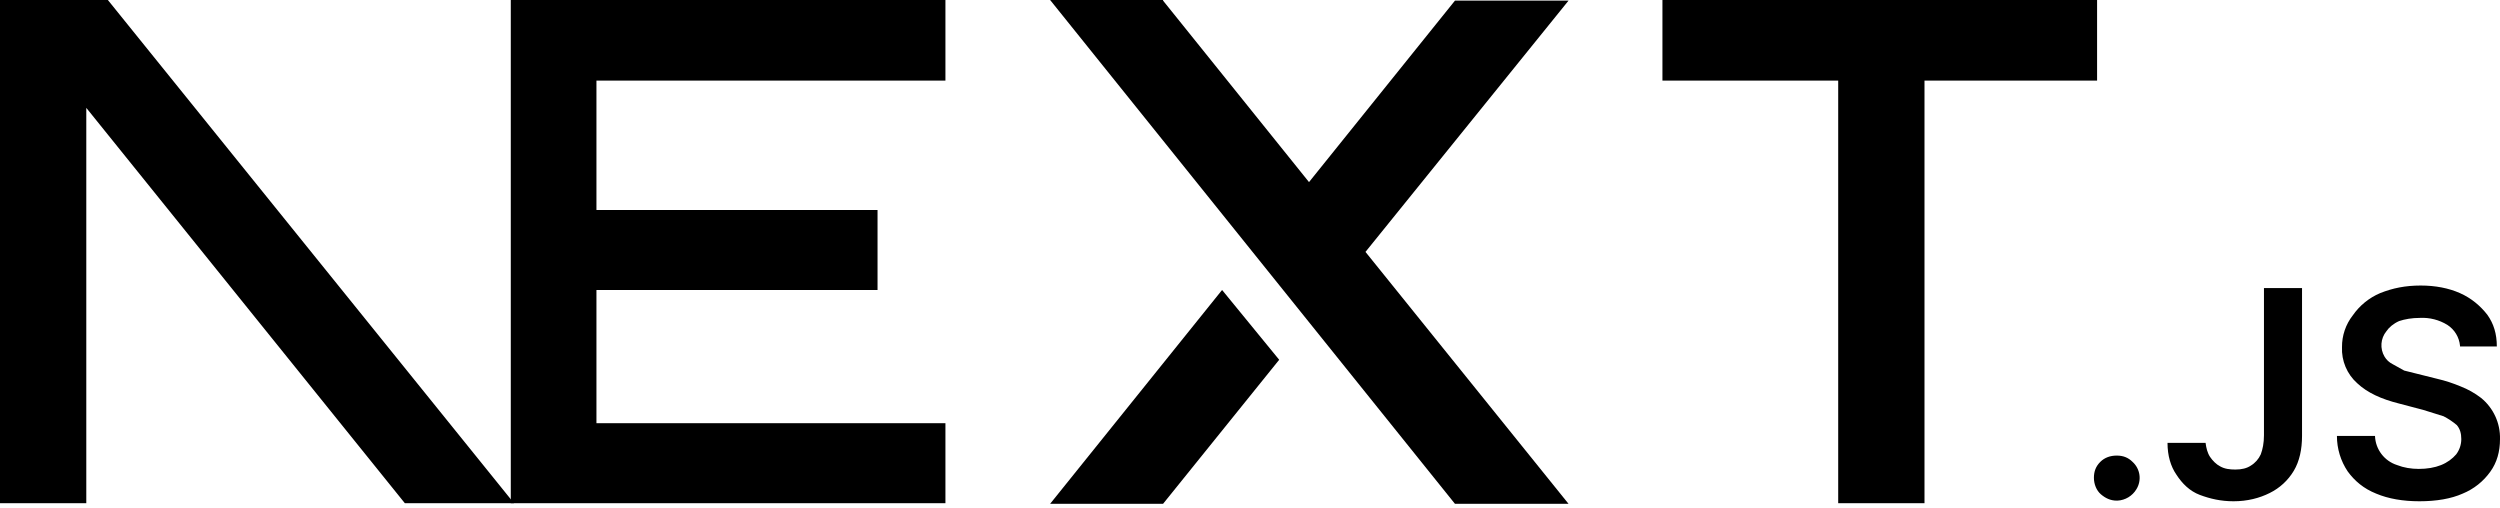
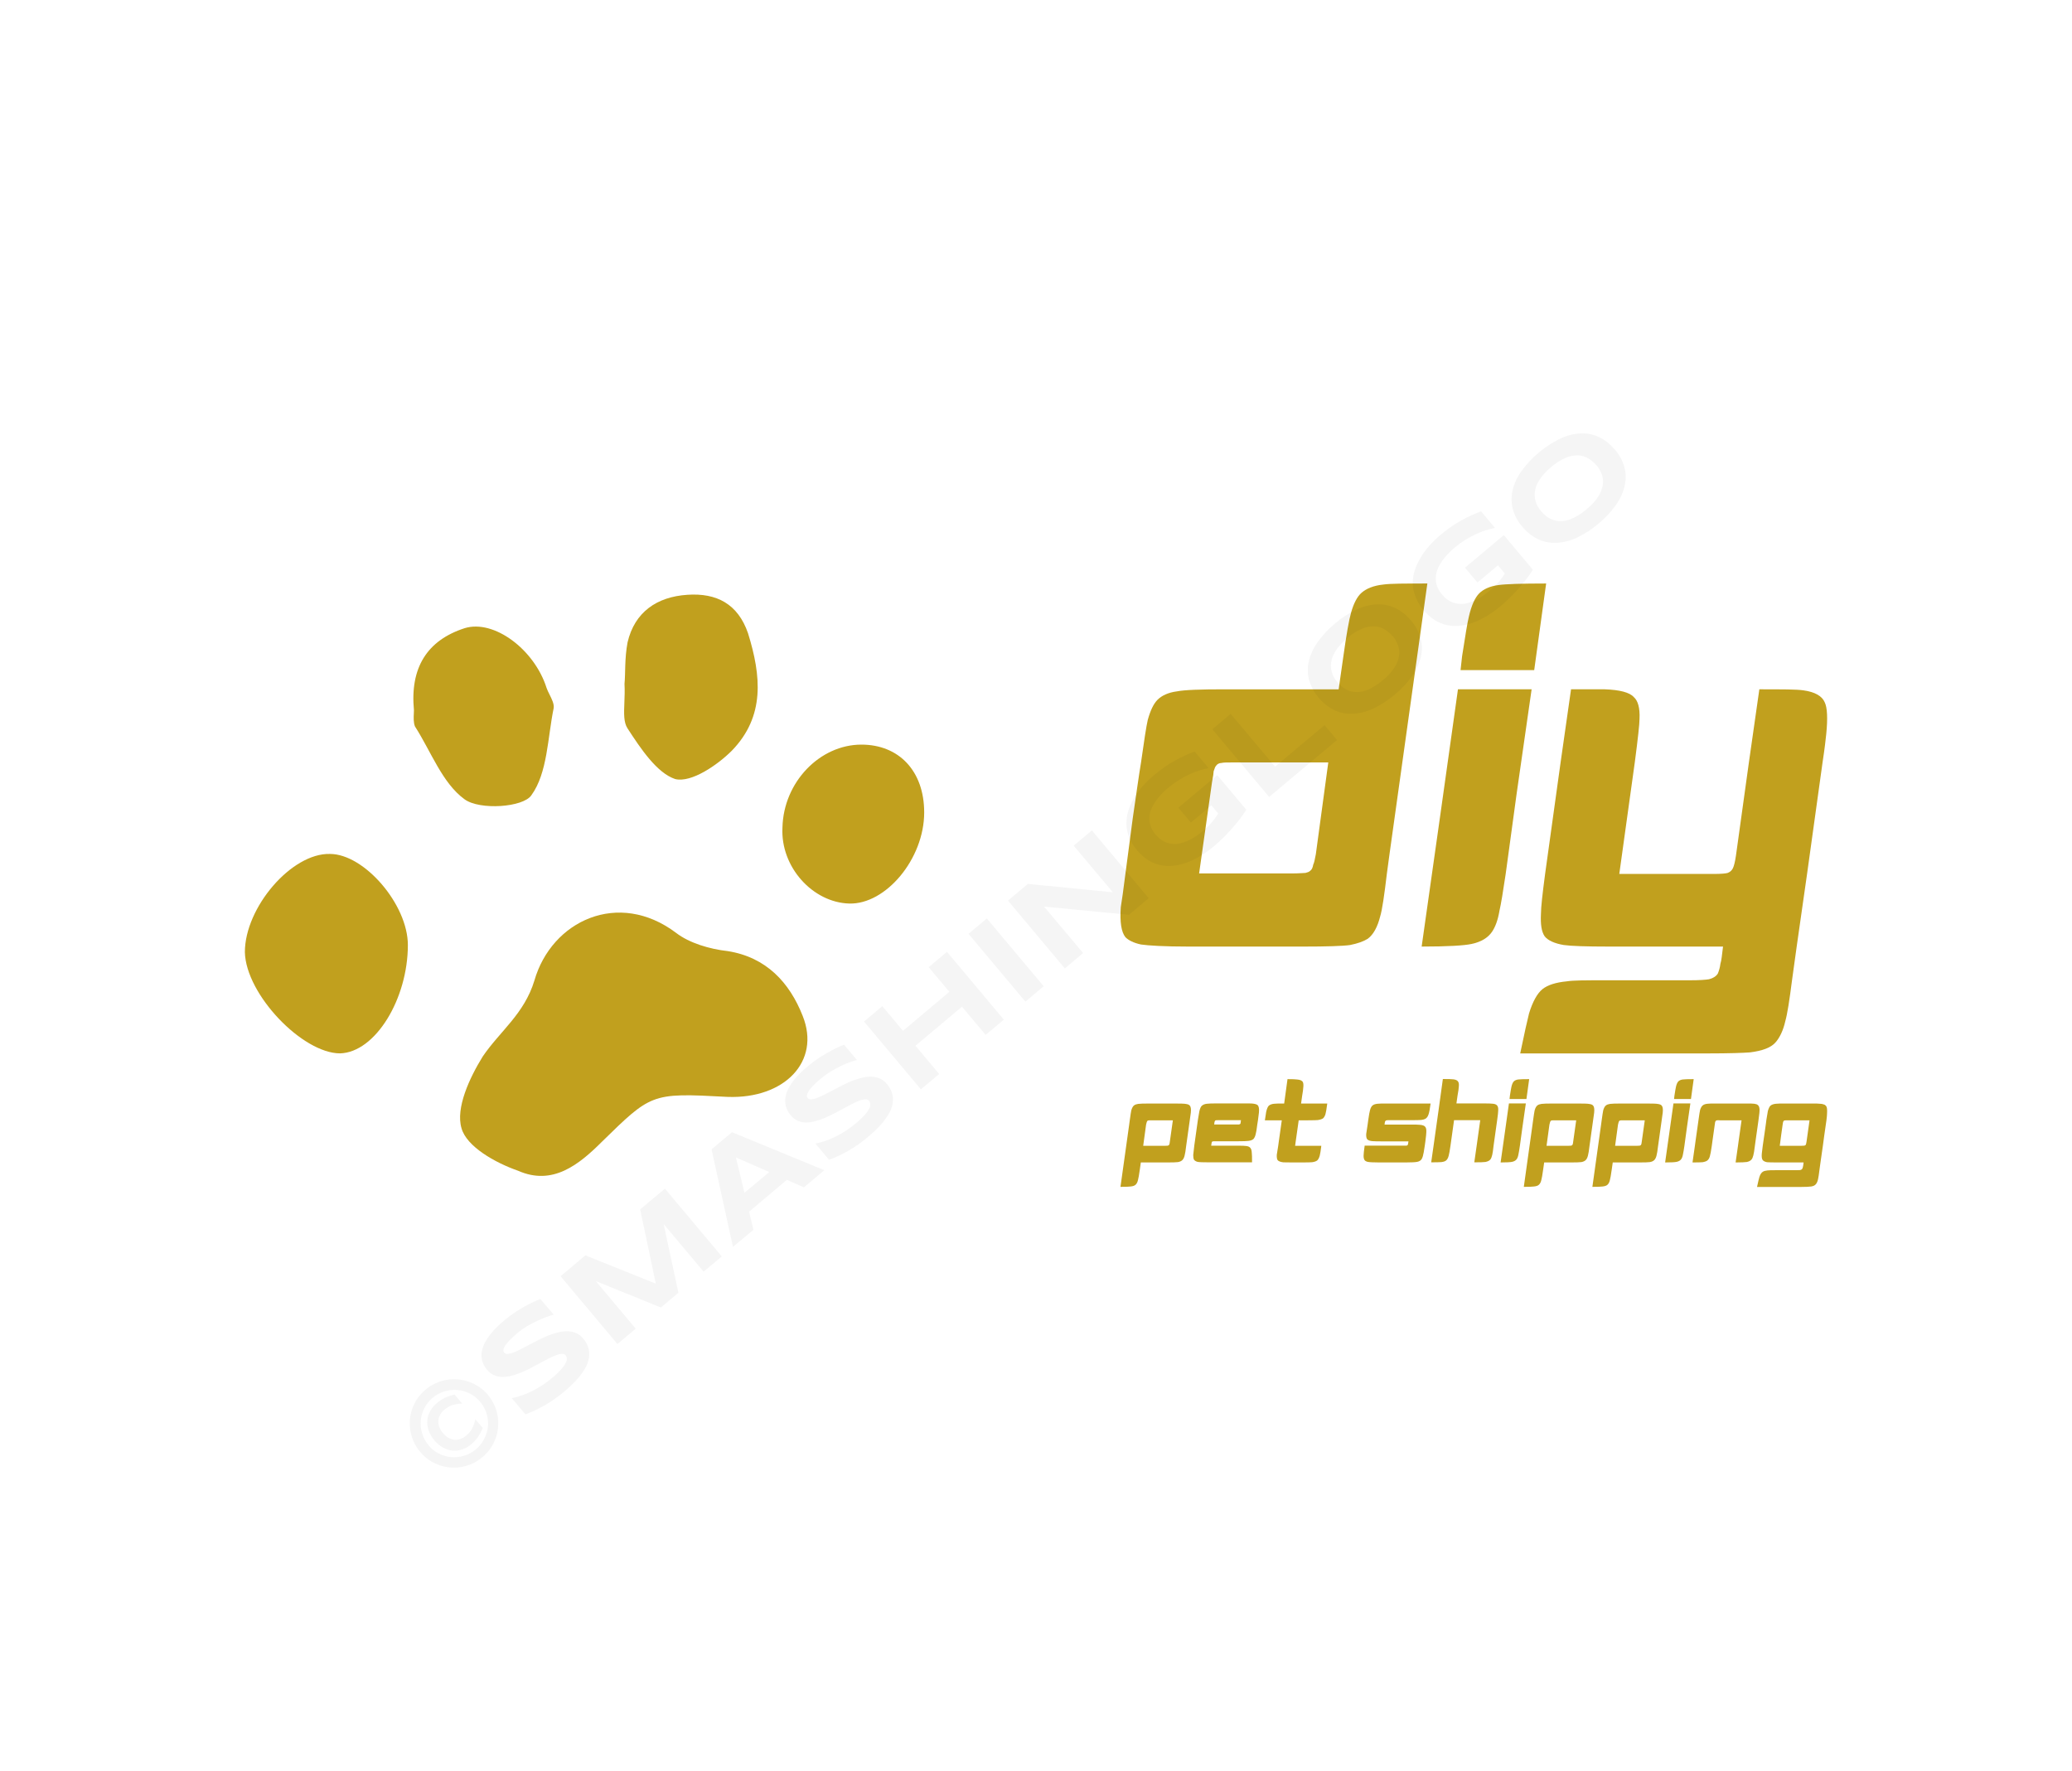
- <svg xmlns="http://www.w3.org/2000/svg" fill="none" viewBox="0 0 394 80">
-   <path fill="#000" d="M262 0h68.5v12.7h-27.2v66.6h-13.6V12.7H262V0ZM149 0v12.7H94v20.4h44.3v12.6H94v21h55v12.6H80.5V0h68.7zm34.3 0h-17.8l63.8 79.4h17.9l-32-39.7 32-39.6h-17.9l-23 28.6-23-28.6zm18.3 56.7-9-11-27.1 33.7h17.8l18.3-22.7z" />
-   <path fill="#000" d="M81 79.3 17 0H0v79.3h13.6V17l50.2 62.3H81Zm252.6-.4c-1 0-1.8-.4-2.5-1s-1.1-1.6-1.1-2.6.3-1.8 1-2.5 1.6-1 2.6-1 1.8.3 2.5 1a3.4 3.4 0 0 1 .6 4.3 3.7 3.7 0 0 1-3 1.8zm23.2-33.5h6v23.3c0 2.1-.4 4-1.3 5.5a9.1 9.1 0 0 1-3.8 3.5c-1.6.8-3.5 1.3-5.7 1.3-2 0-3.7-.4-5.3-1s-2.8-1.8-3.7-3.2c-.9-1.3-1.4-3-1.4-5h6c.1.8.3 1.6.7 2.2s1 1.2 1.6 1.5c.7.4 1.5.5 2.4.5 1 0 1.8-.2 2.4-.6a4 4 0 0 0 1.6-1.8c.3-.8.5-1.8.5-3V45.5zm30.9 9.1a4.4 4.4 0 0 0-2-3.3 7.5 7.5 0 0 0-4.3-1.1c-1.3 0-2.4.2-3.3.5-.9.4-1.6 1-2 1.6a3.5 3.5 0 0 0-.3 4c.3.5.7.9 1.3 1.2l1.8 1 2 .5 3.2.8c1.3.3 2.5.7 3.7 1.2a13 13 0 0 1 3.2 1.8 8.1 8.1 0 0 1 3 6.5c0 2-.5 3.7-1.5 5.1a10 10 0 0 1-4.4 3.5c-1.8.8-4.1 1.2-6.8 1.2-2.6 0-4.9-.4-6.8-1.2-2-.8-3.4-2-4.5-3.5a10 10 0 0 1-1.7-5.6h6a5 5 0 0 0 3.5 4.6c1 .4 2.2.6 3.4.6 1.3 0 2.5-.2 3.5-.6 1-.4 1.8-1 2.4-1.7a4 4 0 0 0 .8-2.4c0-.9-.2-1.6-.7-2.2a11 11 0 0 0-2.1-1.4l-3.2-1-3.8-1c-2.8-.7-5-1.7-6.6-3.2a7.2 7.2 0 0 1-2.4-5.7 8 8 0 0 1 1.7-5 10 10 0 0 1 4.3-3.5c2-.8 4-1.2 6.4-1.2 2.3 0 4.4.4 6.2 1.2 1.8.8 3.2 2 4.3 3.4 1 1.4 1.5 3 1.5 5h-5.8z" />
+ <svg xmlns="http://www.w3.org/2000/svg" contrastcolor="11111f" template="Contrast" presentation="2.5" layouttype="undefined" specialfontid="undefined" id1="799" id2="052" companyname="DIY Pet Shipping" companytagline="" version="1.1" style="height: 787px;" viewBox="0 0 550 470">
+   <g fill="#c1a01e" fill-rule="none" stroke="none" stroke-width="1" stroke-linecap="butt" stroke-linejoin="miter" stroke-miterlimit="10" stroke-dasharray="" stroke-dashoffset="0" font-family="none" font-weight="none" font-size="none" text-anchor="none" style="mix-blend-mode: normal">
+     <g data-paper-data="{&quot;isGlobalGroup&quot;:true,&quot;bounds&quot;:{&quot;x&quot;:65,&quot;y&quot;:154.89930009200503,&quot;width&quot;:420,&quot;height&quot;:160.20139981598993}}">
+       <g data-paper-data="{&quot;stacked&quot;:true,&quot;isPrimaryText&quot;:true}" fill-rule="nonzero" id="element-id-73108">
+         <path d="M356.577,174.314l-1.239,8.675h-30.292c-6.334,0 -10.602,0.138 -12.668,0.551c-2.203,0.275 -3.993,1.102 -5.095,2.203c-1.102,1.102 -1.928,2.892 -2.616,5.37c-0.413,1.79 -0.964,5.508 -1.79,11.291c-0.551,3.305 -1.239,8.261 -2.203,14.871c-0.826,6.471 -1.515,11.291 -1.928,14.595c-0.551,4.406 -0.964,7.298 -1.239,8.95c-0.275,3.993 0.138,6.609 1.239,7.986c0.826,0.826 2.203,1.515 4.131,1.928c1.928,0.275 6.058,0.551 12.668,0.551h30.292c6.334,0 10.602,-0.138 12.53,-0.413c2.065,-0.413 3.58,-0.964 4.681,-1.652c1.515,-1.102 2.616,-3.167 3.305,-5.921c0.551,-1.79 1.102,-5.645 1.79,-11.428l0.688,-5.095l10.051,-71.875c-5.921,0 -9.776,0 -11.704,0.275c-2.616,0.275 -4.544,1.102 -5.783,2.203c-1.102,0.964 -2.065,2.754 -2.754,5.232c-0.551,1.928 -1.239,5.783 -2.065,11.704zM327.111,202.403c0.275,0 0.551,0 0.964,0h24.509l-3.305,24.371c-0.275,1.377 -0.413,2.203 -0.688,2.754c-0.138,0.826 -0.413,1.377 -0.826,1.652c-0.275,0.275 -0.688,0.413 -1.239,0.551c-0.551,0 -1.652,0.138 -3.58,0.138h-24.647l3.442,-24.371c0.275,-1.377 0.413,-2.341 0.413,-2.754c0.275,-0.826 0.413,-1.239 0.688,-1.515c0.275,-0.413 0.826,-0.688 1.377,-0.688c0.551,-0.138 1.515,-0.138 2.892,-0.138z" data-paper-data="{&quot;glyphName&quot;:&quot;d&quot;,&quot;glyphIndex&quot;:0,&quot;firstGlyphOfWord&quot;:true,&quot;word&quot;:1,&quot;line&quot;:1,&quot;firstGlyphOfFirstLine&quot;:true}" id="element-id-37404" />
+         <path d="M410.414,154.899c-6.471,0 -10.74,0.138 -12.668,0.413c-2.203,0.275 -3.993,1.102 -5.095,2.203c-1.102,1.102 -2.065,3.167 -2.754,6.196c-0.413,1.652 -0.964,5.232 -1.79,10.465l-0.413,3.718h19.552zM387.007,182.988l-4.681,33.321l-4.957,34.974c6.885,0 11.291,-0.275 13.218,-0.688c2.616,-0.551 4.406,-1.652 5.508,-3.305c0.826,-1.239 1.515,-3.029 1.928,-5.508c0.413,-1.79 0.964,-5.095 1.652,-9.776l2.892,-21.204l3.993,-27.814z" data-paper-data="{&quot;glyphName&quot;:&quot;i&quot;,&quot;glyphIndex&quot;:1,&quot;word&quot;:1,&quot;line&quot;:1}" id="element-id-35810" />
+         <path d="M417.024,182.988l-2.754,19.277l-4.131,29.741c-0.688,5.232 -1.102,8.812 -1.102,10.602c-0.138,2.754 0.138,4.681 0.964,5.921c0.826,1.102 2.616,1.928 5.095,2.341c1.928,0.275 5.921,0.413 11.979,0.413h30.292c-0.275,2.203 -0.413,3.718 -0.688,4.544c-0.138,1.102 -0.413,1.928 -0.688,2.616c-0.413,0.688 -1.239,1.239 -2.341,1.515c-0.826,0.138 -2.478,0.275 -5.232,0.275h-22.581c-4.957,0 -8.261,0 -9.914,0.275c-2.892,0.275 -5.095,0.964 -6.471,2.065c-1.377,1.102 -2.616,3.305 -3.58,6.471c-0.413,1.652 -1.239,5.232 -2.341,10.602h19.552h30.292c5.645,0 9.363,-0.138 11.153,-0.275c3.305,-0.413 5.508,-1.239 6.747,-2.616c1.102,-1.239 2.065,-3.167 2.616,-5.645c0.551,-1.928 1.102,-5.508 1.79,-10.878l1.239,-8.95l2.754,-19.277l4.131,-29.741c0.551,-3.58 0.826,-6.058 0.964,-7.435c0.413,-4.131 0.275,-7.022 -0.413,-8.399c-0.688,-1.652 -2.616,-2.754 -5.645,-3.167c-1.79,-0.275 -5.645,-0.275 -11.704,-0.275l-2.754,19.277l-3.442,24.784c-0.138,0.964 -0.275,1.652 -0.413,2.203c-0.138,0.551 -0.275,0.964 -0.413,1.239c-0.275,0.551 -0.688,0.964 -1.377,1.239c-0.413,0.138 -1.652,0.275 -3.718,0.275h-25.06l4.131,-29.741c0.826,-6.334 1.239,-10.051 1.239,-11.428c0.138,-2.892 -0.413,-4.819 -1.515,-5.783c-1.102,-1.239 -3.718,-1.928 -7.711,-2.065c-1.515,0 -4.544,0 -8.95,0z" data-paper-data="{&quot;glyphName&quot;:&quot;y&quot;,&quot;glyphIndex&quot;:2,&quot;lastGlyphOfWord&quot;:true,&quot;word&quot;:1,&quot;line&quot;:1,&quot;lastGlyphOfFirstLine&quot;:true}" id="element-id-58676" />
+         <path d="M302.544,310.582l0.284,-1.991h6.952c1.485,0 2.465,-0.032 2.907,-0.095c0.537,-0.095 0.916,-0.284 1.169,-0.537c0.253,-0.253 0.474,-0.664 0.6,-1.232c0.126,-0.411 0.253,-1.264 0.411,-2.56c0,0 0.316,-2.275 0.948,-6.763c0.158,-1.011 0.253,-1.706 0.284,-2.054c0.095,-0.948 0,-1.548 -0.284,-1.864c-0.19,-0.221 -0.506,-0.348 -0.948,-0.411c-0.411,-0.095 -1.39,-0.126 -2.907,-0.126h-6.952c-1.454,0 -2.402,0.032 -2.876,0.095c-0.442,0.063 -0.822,0.19 -1.074,0.379c-0.316,0.221 -0.569,0.664 -0.758,1.327c-0.095,0.411 -0.221,1.296 -0.411,2.654l-0.158,1.169l-2.307,16.496c1.39,0 2.275,-0.032 2.686,-0.095c0.632,-0.063 1.074,-0.221 1.327,-0.474c0.284,-0.253 0.506,-0.664 0.632,-1.232c0.126,-0.442 0.284,-1.327 0.474,-2.686zM309.307,304.167c-0.063,0 -0.126,0 -0.221,0h-5.625v-0.032l0.758,-5.562c0.063,-0.316 0.126,-0.537 0.158,-0.632c0.063,-0.19 0.126,-0.316 0.19,-0.379c0.063,-0.063 0.158,-0.126 0.284,-0.126c0.126,-0.032 0.411,-0.032 0.822,-0.032h5.657l-0.79,5.593c-0.032,0.316 -0.063,0.506 -0.095,0.632c-0.032,0.126 -0.095,0.253 -0.158,0.348c-0.063,0.063 -0.158,0.095 -0.316,0.158c-0.126,0 -0.348,0.032 -0.664,0.032z" data-paper-data="{&quot;glyphName&quot;:&quot;p&quot;,&quot;glyphIndex&quot;:3,&quot;firstGlyphOfWord&quot;:true,&quot;word&quot;:2,&quot;line&quot;:2,&quot;firstGlyphOfSecondLine&quot;:true}" id="element-id-40465" />
+         <path d="M323.18,292.917c-1.454,0 -2.402,0.032 -2.844,0.095c-0.569,0.063 -1.011,0.253 -1.327,0.537c-0.284,0.253 -0.506,0.79 -0.664,1.548c-0.063,0.379 -0.19,1.106 -0.379,2.244l-0.948,6.763c-0.158,1.264 -0.253,2.086 -0.284,2.528c0,0.537 0.063,0.948 0.19,1.201c0.19,0.284 0.506,0.474 0.948,0.6c0.442,0.095 1.422,0.126 3.002,0.126h11.471c0,-1.264 0,-2.086 -0.063,-2.465c-0.032,-0.695 -0.158,-1.138 -0.411,-1.39c-0.19,-0.253 -0.537,-0.411 -1.043,-0.474c-0.348,-0.063 -1.138,-0.095 -2.37,-0.095h-6.162h-0.79c0.063,-0.348 0.095,-0.569 0.095,-0.664c0.032,-0.19 0.063,-0.316 0.126,-0.379c0.063,-0.063 0.158,-0.095 0.253,-0.095c0.095,-0.032 0.253,-0.032 0.474,-0.032h6.194c1.39,0 2.275,-0.032 2.718,-0.095c0.632,-0.063 1.074,-0.253 1.359,-0.506c0.253,-0.284 0.474,-0.727 0.6,-1.327c0.126,-0.411 0.253,-1.232 0.411,-2.496l0.19,-1.201c0.126,-1.011 0.221,-1.675 0.253,-2.022c0.095,-1.043 -0.032,-1.706 -0.411,-1.991c-0.253,-0.19 -0.727,-0.316 -1.422,-0.379c-0.379,-0.032 -1.138,-0.032 -2.275,-0.032zM323.243,297.373h5.435h0.727c-0.032,0.348 -0.063,0.6 -0.095,0.727c0,0.126 -0.032,0.19 -0.095,0.253c-0.063,0.063 -0.19,0.126 -0.379,0.158c-0.063,0 -0.158,0 -0.316,0h-5.435h-0.79c0.063,-0.379 0.095,-0.6 0.095,-0.695c0.063,-0.126 0.095,-0.221 0.126,-0.284c0.063,-0.063 0.126,-0.126 0.19,-0.126c0.063,-0.032 0.253,-0.032 0.537,-0.032z" data-paper-data="{&quot;glyphName&quot;:&quot;e&quot;,&quot;glyphIndex&quot;:4,&quot;word&quot;:2,&quot;line&quot;:2}" id="element-id-22502" />
+         <path d="M341.761,286.47l-0.885,6.478c-1.359,0 -2.244,0 -2.686,0.063c-0.632,0.063 -1.074,0.253 -1.39,0.506c-0.284,0.284 -0.506,0.822 -0.695,1.612c-0.063,0.379 -0.19,1.138 -0.348,2.275h4.487l-0.158,1.138l-0.632,4.456l-0.158,1.169c-0.19,1.169 -0.316,1.959 -0.379,2.37c-0.032,0.632 0.032,1.106 0.19,1.39c0.221,0.316 0.727,0.537 1.548,0.632c0.442,0 1.264,0.032 2.496,0.032h2.496c1.359,0 2.244,-0.032 2.654,-0.063c0.632,-0.095 1.106,-0.253 1.39,-0.506c0.253,-0.253 0.474,-0.695 0.632,-1.264c0.126,-0.442 0.253,-1.296 0.411,-2.591h-4.487h-2.465l0.158,-1.169l0.632,-4.456l0.158,-1.138h2.465c1.327,0 2.18,-0.032 2.591,-0.063c0.632,-0.095 1.106,-0.253 1.39,-0.442c0.284,-0.253 0.506,-0.632 0.664,-1.138c0.126,-0.442 0.284,-1.359 0.474,-2.812h-4.487h-2.465l0.284,-2.022c0.19,-1.106 0.284,-1.801 0.284,-2.086c0.095,-0.695 0.063,-1.201 -0.063,-1.517c-0.19,-0.442 -0.695,-0.695 -1.58,-0.758c-0.474,-0.063 -1.327,-0.095 -2.528,-0.095z" data-paper-data="{&quot;glyphName&quot;:&quot;t&quot;,&quot;glyphIndex&quot;:5,&quot;lastGlyphOfWord&quot;:true,&quot;word&quot;:2,&quot;line&quot;:2}" id="element-id-88053" />
+         <path d="M363.187,297.373l-0.158,1.169c-0.19,1.232 -0.316,2.054 -0.379,2.496c-0.032,0.695 0.063,1.201 0.316,1.454c0.253,0.221 0.664,0.379 1.296,0.442c0.442,0.032 1.327,0.063 2.654,0.063h6.952c-0.032,0.284 -0.063,0.474 -0.095,0.6c0,0.158 -0.063,0.284 -0.126,0.379c-0.063,0.063 -0.158,0.095 -0.284,0.158c-0.095,0 -0.348,0 -0.727,0h-5.909h-4.487c-0.19,1.359 -0.284,2.244 -0.284,2.686c0,0.506 0.095,0.885 0.253,1.138c0.158,0.221 0.442,0.379 0.822,0.474c0.442,0.095 1.454,0.158 3.097,0.158h6.952c1.612,0 2.654,-0.063 3.097,-0.158c0.474,-0.095 0.822,-0.284 1.074,-0.569c0.19,-0.221 0.316,-0.506 0.442,-0.948c0.126,-0.442 0.316,-1.39 0.506,-2.781l0.158,-1.138c0.158,-1.264 0.253,-2.086 0.253,-2.465c0.032,-0.695 -0.063,-1.169 -0.316,-1.422c-0.221,-0.284 -0.664,-0.442 -1.359,-0.506c-0.379,-0.063 -1.201,-0.063 -2.465,-0.063h-6.952c0.063,-0.348 0.095,-0.569 0.095,-0.664c0.032,-0.126 0.063,-0.221 0.126,-0.284c0.063,-0.095 0.19,-0.158 0.316,-0.19c0.126,-0.032 0.442,-0.032 0.885,-0.032h5.72c1.327,0 2.18,-0.032 2.591,-0.063c0.442,-0.063 0.758,-0.126 1.011,-0.253c0.442,-0.221 0.758,-0.632 0.948,-1.264c0.158,-0.442 0.348,-1.39 0.537,-2.844h-4.487h-6.952c-1.327,0 -2.212,0 -2.654,0.063c-0.569,0.063 -0.98,0.19 -1.264,0.411c-0.316,0.221 -0.569,0.664 -0.727,1.296c-0.126,0.411 -0.284,1.296 -0.474,2.654z" data-paper-data="{&quot;glyphName&quot;:&quot;s&quot;,&quot;glyphIndex&quot;:6,&quot;firstGlyphOfWord&quot;:true,&quot;word&quot;:2,&quot;line&quot;:2}" id="element-id-14089" />
+         <path d="M383,286.439l-1.106,8.027l-1.359,9.67l-0.632,4.424c1.39,0 2.275,-0.032 2.686,-0.063c0.537,-0.063 0.948,-0.19 1.201,-0.379c0.348,-0.253 0.6,-0.695 0.758,-1.327c0.126,-0.442 0.284,-1.327 0.474,-2.654l0.948,-6.763h6.952l-0.948,6.763l-0.632,4.424c1.517,0 2.496,-0.032 2.939,-0.095c0.632,-0.126 1.074,-0.348 1.327,-0.664c0.221,-0.284 0.379,-0.695 0.506,-1.264c0.095,-0.411 0.221,-1.201 0.348,-2.402l0.948,-6.763c0.19,-1.327 0.284,-2.212 0.284,-2.623c0.032,-0.6 -0.063,-1.011 -0.284,-1.264c-0.19,-0.253 -0.537,-0.411 -1.043,-0.474c-0.442,-0.063 -1.359,-0.095 -2.812,-0.095h-6.952l0.284,-2.022c0.221,-1.232 0.348,-2.054 0.348,-2.465c0.063,-0.6 0,-1.043 -0.19,-1.296c-0.19,-0.316 -0.569,-0.506 -1.169,-0.6c-0.442,-0.063 -1.39,-0.095 -2.876,-0.095z" data-paper-data="{&quot;glyphName&quot;:&quot;h&quot;,&quot;glyphIndex&quot;:7,&quot;word&quot;:2,&quot;line&quot;:2}" id="element-id-76373" />
+         <path d="M405.911,286.47c-1.485,0 -2.465,0.032 -2.907,0.095c-0.506,0.063 -0.916,0.253 -1.169,0.506c-0.253,0.253 -0.474,0.727 -0.632,1.422c-0.095,0.379 -0.221,1.201 -0.411,2.402l-0.095,0.853h4.487zM400.539,292.917l-1.074,7.647l-1.138,8.027c1.58,0 2.591,-0.063 3.034,-0.158c0.6,-0.126 1.011,-0.379 1.264,-0.758c0.19,-0.284 0.348,-0.695 0.442,-1.264c0.095,-0.411 0.221,-1.169 0.379,-2.244l0.664,-4.867l0.916,-6.383z" data-paper-data="{&quot;glyphName&quot;:&quot;i&quot;,&quot;glyphIndex&quot;:8,&quot;word&quot;:2,&quot;line&quot;:2}" id="element-id-65496" />
+         <path d="M409.608,310.582l0.284,-1.991h6.952c1.485,0 2.465,-0.032 2.907,-0.095c0.537,-0.095 0.916,-0.284 1.169,-0.537c0.253,-0.253 0.474,-0.664 0.6,-1.232c0.126,-0.411 0.253,-1.264 0.411,-2.56c0,0 0.316,-2.275 0.948,-6.763c0.158,-1.011 0.253,-1.706 0.284,-2.054c0.095,-0.948 0,-1.548 -0.284,-1.864c-0.19,-0.221 -0.506,-0.348 -0.948,-0.411c-0.411,-0.095 -1.39,-0.126 -2.907,-0.126h-6.952c-1.454,0 -2.402,0.032 -2.876,0.095c-0.442,0.063 -0.822,0.19 -1.074,0.379c-0.316,0.221 -0.569,0.664 -0.758,1.327c-0.095,0.411 -0.221,1.296 -0.411,2.654l-0.158,1.169l-2.307,16.496c1.39,0 2.275,-0.032 2.686,-0.095c0.632,-0.063 1.074,-0.221 1.327,-0.474c0.284,-0.253 0.506,-0.664 0.632,-1.232c0.126,-0.442 0.284,-1.327 0.474,-2.686zM416.371,304.167c-0.063,0 -0.126,0 -0.221,0h-5.625v-0.032l0.758,-5.562c0.063,-0.316 0.126,-0.537 0.158,-0.632c0.063,-0.19 0.126,-0.316 0.19,-0.379c0.063,-0.063 0.158,-0.126 0.284,-0.126c0.126,-0.032 0.411,-0.032 0.822,-0.032h5.657l-0.79,5.593c-0.032,0.316 -0.063,0.506 -0.095,0.632c-0.032,0.126 -0.095,0.253 -0.158,0.348c-0.063,0.063 -0.158,0.095 -0.316,0.158c-0.126,0 -0.348,0.032 -0.664,0.032z" data-paper-data="{&quot;glyphName&quot;:&quot;p&quot;,&quot;glyphIndex&quot;:9,&quot;word&quot;:2,&quot;line&quot;:2}" id="element-id-80534" />
+         <path d="M427.81,310.582l0.284,-1.991h6.952c1.485,0 2.465,-0.032 2.907,-0.095c0.537,-0.095 0.916,-0.284 1.169,-0.537c0.253,-0.253 0.474,-0.664 0.6,-1.232c0.126,-0.411 0.253,-1.264 0.411,-2.56c0,0 0.316,-2.275 0.948,-6.763c0.158,-1.011 0.253,-1.706 0.284,-2.054c0.095,-0.948 0,-1.548 -0.284,-1.864c-0.19,-0.221 -0.506,-0.348 -0.948,-0.411c-0.411,-0.095 -1.39,-0.126 -2.907,-0.126h-6.952c-1.454,0 -2.402,0.032 -2.876,0.095c-0.442,0.063 -0.822,0.19 -1.074,0.379c-0.316,0.221 -0.569,0.664 -0.758,1.327c-0.095,0.411 -0.221,1.296 -0.411,2.654l-0.158,1.169l-2.307,16.496c1.39,0 2.275,-0.032 2.686,-0.095c0.632,-0.063 1.074,-0.221 1.327,-0.474c0.284,-0.253 0.506,-0.664 0.632,-1.232c0.126,-0.442 0.284,-1.327 0.474,-2.686zM434.573,304.167c-0.063,0 -0.126,0 -0.221,0h-5.625v-0.032l0.758,-5.562c0.063,-0.316 0.126,-0.537 0.158,-0.632c0.063,-0.19 0.126,-0.316 0.19,-0.379c0.063,-0.063 0.158,-0.126 0.284,-0.126c0.126,-0.032 0.411,-0.032 0.822,-0.032h5.657l-0.79,5.593c-0.032,0.316 -0.063,0.506 -0.095,0.632c-0.032,0.126 -0.095,0.253 -0.158,0.348c-0.063,0.063 -0.158,0.095 -0.316,0.158c-0.126,0 -0.348,0.032 -0.664,0.032z" data-paper-data="{&quot;glyphName&quot;:&quot;p&quot;,&quot;glyphIndex&quot;:10,&quot;word&quot;:2,&quot;line&quot;:2}" id="element-id-48903" />
+         <path d="M449.583,286.47c-1.485,0 -2.465,0.032 -2.907,0.095c-0.506,0.063 -0.916,0.253 -1.169,0.506c-0.253,0.253 -0.474,0.727 -0.632,1.422c-0.095,0.379 -0.221,1.201 -0.411,2.402l-0.095,0.853h4.487zM444.211,292.917l-1.074,7.647l-1.138,8.027c1.58,0 2.591,-0.063 3.034,-0.158c0.6,-0.126 1.011,-0.379 1.264,-0.758c0.19,-0.284 0.348,-0.695 0.442,-1.264c0.095,-0.411 0.221,-1.169 0.379,-2.244l0.664,-4.867l0.916,-6.383z" data-paper-data="{&quot;glyphName&quot;:&quot;i&quot;,&quot;glyphIndex&quot;:11,&quot;word&quot;:2,&quot;line&quot;:2}" id="element-id-20066" />
+         <path d="M450.847,297.404l-0.158,1.138l-0.632,4.456l-0.158,1.169l-0.632,4.424c1.359,0 2.244,-0.032 2.654,-0.063c0.569,-0.095 1.011,-0.253 1.264,-0.442c0.316,-0.253 0.569,-0.632 0.695,-1.169c0.126,-0.442 0.316,-1.359 0.506,-2.749l0.158,-1.169l0.632,-4.456c0.063,-0.348 0.095,-0.569 0.095,-0.664c0.063,-0.19 0.158,-0.316 0.221,-0.379c0.095,-0.063 0.19,-0.095 0.316,-0.095c0.126,-0.032 0.348,-0.032 0.695,0h5.783l-0.158,1.138l-0.632,4.456l-0.158,1.169l-0.632,4.424c1.548,0 2.56,-0.063 3.002,-0.126c0.537,-0.126 0.916,-0.316 1.169,-0.6c0.253,-0.253 0.411,-0.664 0.537,-1.169c0.126,-0.411 0.253,-1.264 0.411,-2.528l0.158,-1.169l0.632,-4.456l0.158,-1.138c0.221,-1.517 0.316,-2.496 0.284,-2.939c-0.032,-0.537 -0.19,-0.916 -0.442,-1.106c-0.19,-0.19 -0.506,-0.284 -0.916,-0.348c-0.411,-0.063 -1.327,-0.095 -2.781,-0.063h-1.296h-4.487h-1.169c-1.39,-0.032 -2.338,0 -2.781,0.063c-0.506,0.063 -0.885,0.19 -1.138,0.379c-0.316,0.221 -0.569,0.632 -0.758,1.232c-0.095,0.411 -0.253,1.327 -0.442,2.781z" data-paper-data="{&quot;glyphName&quot;:&quot;n&quot;,&quot;glyphIndex&quot;:12,&quot;word&quot;:2,&quot;line&quot;:2}" id="element-id-16548" />
+         <path d="M468.86,297.404c0,0.032 -0.126,1.106 -0.442,3.255c-0.063,0.379 -0.126,0.948 -0.253,1.738c-0.095,0.758 -0.19,1.359 -0.253,1.77c-0.126,1.011 -0.19,1.706 -0.253,2.086c-0.063,0.758 0,1.264 0.158,1.58c0.19,0.348 0.6,0.569 1.232,0.695c0.442,0.032 1.359,0.063 2.749,0.063h6.952c-0.063,0.632 -0.126,1.043 -0.19,1.232c-0.063,0.253 -0.126,0.442 -0.253,0.569c-0.095,0.095 -0.253,0.158 -0.474,0.221c-0.19,0 -0.569,0.032 -1.138,0.032h-5.183c-1.138,0 -1.928,0 -2.338,0.063c-0.537,0.063 -0.948,0.158 -1.232,0.348c-0.379,0.221 -0.695,0.695 -0.916,1.39c-0.126,0.411 -0.348,1.296 -0.632,2.654h4.487h6.952c1.517,0 2.496,-0.063 2.939,-0.126c0.569,-0.095 0.948,-0.284 1.201,-0.569c0.284,-0.316 0.506,-0.79 0.632,-1.454c0.095,-0.442 0.221,-1.201 0.348,-2.307l0.284,-2.054l0.632,-4.424l0.379,-2.812l0.569,-3.95c0.095,-0.822 0.158,-1.39 0.158,-1.706c0.032,-0.569 0.032,-0.98 0,-1.264c-0.032,-0.474 -0.158,-0.79 -0.411,-0.98c-0.126,-0.158 -0.348,-0.253 -0.632,-0.316c-0.19,-0.063 -0.474,-0.126 -0.822,-0.126c-0.348,-0.063 -1.074,-0.063 -2.18,-0.063h-6.952c-1.264,0 -2.117,0 -2.56,0.063c-0.695,0.063 -1.169,0.253 -1.485,0.537c-0.253,0.253 -0.474,0.727 -0.664,1.39c-0.063,0.379 -0.221,1.201 -0.411,2.465zM474.485,297.404h5.846l-0.79,5.625c-0.063,0.348 -0.095,0.6 -0.158,0.727c-0.032,0.126 -0.063,0.19 -0.158,0.253c-0.063,0.063 -0.19,0.095 -0.348,0.126c-0.126,0 -0.348,0.032 -0.695,0.032h-5.751l0.379,-2.907l0.379,-2.686c0.063,-0.316 0.095,-0.506 0.095,-0.6c0.063,-0.19 0.095,-0.316 0.158,-0.379c0.063,-0.095 0.19,-0.158 0.316,-0.158c0.126,-0.032 0.348,-0.032 0.727,-0.032z" data-paper-data="{&quot;glyphName&quot;:&quot;g&quot;,&quot;glyphIndex&quot;:13,&quot;lastGlyphOfWord&quot;:true,&quot;word&quot;:2,&quot;line&quot;:2,&quot;lastGlyphOfSecondLine&quot;:true}" id="element-id-92024" />
+       </g>
+       <g data-paper-data="{&quot;fillRule&quot;:&quot;evenodd&quot;,&quot;fillRuleOriginal&quot;:&quot;evenodd&quot;,&quot;isIcon&quot;:true,&quot;iconStyle&quot;:&quot;standalone&quot;,&quot;selectedEffects&quot;:{&quot;container&quot;:&quot;&quot;,&quot;transformation&quot;:&quot;&quot;,&quot;pattern&quot;:&quot;&quot;},&quot;bounds&quot;:{&quot;x&quot;:65,&quot;y&quot;:157.8363257552982,&quot;width&quot;:180.32102641086902,&quot;height&quot;:154.32734848940365},&quot;iconType&quot;:&quot;icon&quot;,&quot;rawIconId&quot;:&quot;13236&quot;,&quot;isDetailed&quot;:false,&quot;suitableAsStandaloneIcon&quot;:true}" fill-rule="evenodd" id="element-id-3973">
+         <path d="M182.435,157.898c-8.062,0.539 -13.972,4.569 -15.854,12.631c-0.808,4.3 -0.539,8.331 -0.81,11.017c0.094,1.763 0.027,3.431 -0.034,4.957c-0.116,2.895 -0.212,5.284 0.844,6.868c3.494,5.376 7.792,11.825 12.629,13.437c4.304,1.074 11.29,-3.763 15.05,-7.527c8.868,-9.133 7.796,-19.885 4.3,-31.171c-2.688,-7.792 -8.333,-10.749 -16.125,-10.213zM145.083,182.621c-3.223,-10.211 -13.972,-18.272 -21.768,-15.854c-9.943,3.225 -14.509,10.48 -13.437,21.768c0,0.245 -0.014,0.532 -0.029,0.845c-0.052,1.06 -0.118,2.418 0.297,3.454c4.3,6.719 7.257,15.05 13.168,19.35c4.033,2.953 15.588,2.149 17.739,-1.075c4.3,-5.912 4.3,-15.319 5.912,-23.111c0.181,-1.074 -0.476,-2.386 -1.093,-3.62c-0.309,-0.618 -0.609,-1.217 -0.788,-1.756zM245.321,215.675c0,-11.017 -6.72,-18.005 -16.664,-18.005c-11.017,0 -20.691,9.943 -20.96,22.036c-0.541,10.48 8.062,19.886 17.734,20.154c9.678,0.271 19.89,-11.821 19.89,-24.185zM65,252.758c0.269,11.286 15.319,26.876 25.262,26.876c9.406,-0.267 18.005,-14.513 18.003,-28.758c0,-10.748 -11.554,-24.185 -20.691,-24.185c-10.211,-0.267 -22.574,14.243 -22.574,26.066zM137.558,310.807c9.137,4.029 16.123,-1.616 22.305,-7.798c6.325,-6.193 9.611,-9.411 13.554,-10.964c4.264,-1.68 9.295,-1.413 19.768,-0.857c15.05,0.539 24.723,-9.403 19.886,-21.495c-3.492,-8.873 -9.674,-15.588 -19.886,-17.204c-4.837,-0.537 -10.213,-2.147 -13.705,-4.833c-15.319,-11.556 -33.054,-3.228 -37.622,12.629c-2.686,8.868 -9.139,13.439 -13.705,20.156c-3.496,5.645 -7.257,13.705 -5.645,19.078c1.347,4.839 8.868,9.135 15.05,11.288z" data-paper-data="{&quot;isPathIcon&quot;:true}" id="element-id-46103" />
+       </g>
+     </g>
+   </g>
+   <g class="watermark-group" style="opacity:0.04">
+     <path class="watermark-path" d="M129.52,370.3a11.88,11.88,0,0,1,2.58,5.58,12,12,0,0,1,.11,3,11.81,11.81,0,0,1-.64,2.93,12.34,12.34,0,0,1-1.41,2.72,11.65,11.65,0,0,1-2.13,2.32,12,12,0,0,1-2.64,1.69,13,13,0,0,1-2.91.9,12.47,12.47,0,0,1-3,.12,12.17,12.17,0,0,1-2.93-.64,11.8,11.8,0,0,1-2.72-1.38,12.19,12.19,0,0,1-4-4.79,11.85,11.85,0,0,1-.89-2.92,12.14,12.14,0,0,1-.13-3,11.54,11.54,0,0,1,.64-2.92,11.67,11.67,0,0,1,3.5-5,11.44,11.44,0,0,1,2.67-1.69,11.64,11.64,0,0,1,2.92-.91,10.71,10.71,0,0,1,3-.12,11.68,11.68,0,0,1,5.66,2,11.7,11.7,0,0,1,2.34,2.12m-1.4,8.76a13,13,0,0,1-1.22,2.32,9.68,9.68,0,0,1-1.81,2,7.44,7.44,0,0,1-2.38,1.37,6.17,6.17,0,0,1-5.11-.46,8.73,8.73,0,0,1-3.85-4.58,6.69,6.69,0,0,1-.34-2.66,6.09,6.09,0,0,1,.77-2.47,7.15,7.15,0,0,1,1.75-2.11,9.58,9.58,0,0,1,1.09-.81,8.23,8.23,0,0,1,1.12-.63,8.14,8.14,0,0,1,1.19-.46,12.71,12.71,0,0,1,1.32-.37l2,2.38a12.83,12.83,0,0,0-1.56.17,7.86,7.86,0,0,0-1.23.32,4.5,4.5,0,0,0-1,.49,6.41,6.41,0,0,0-.93.67,4.49,4.49,0,0,0-1.15,1.39,3.87,3.87,0,0,0-.45,1.58,4.12,4.12,0,0,0,.26,1.63,6.11,6.11,0,0,0,2.36,2.82,4.43,4.43,0,0,0,1.57.53,3.91,3.91,0,0,0,1.62-.17,4.71,4.71,0,0,0,1.57-.89,10.5,10.5,0,0,0,.83-.79,5.71,5.71,0,0,0,.65-.93,10.13,10.13,0,0,0,.54-1.14,12.24,12.24,0,0,0,.44-1.49l2,2.33m-14.46,4.55a8.86,8.86,0,0,0,2.78,2.22,9,9,0,0,0,3.29.94,9.15,9.15,0,0,0,3.39-.37,8.68,8.68,0,0,0,3.11-1.69,8.8,8.8,0,0,0,2.22-2.78,9.15,9.15,0,0,0,1-3.29,8.95,8.95,0,0,0-4.83-8.76,9,9,0,0,0-6.73-.57,9,9,0,0,0-5.33,4.47,8.94,8.94,0,0,0-.57,6.71,8.76,8.76,0,0,0,1.7,3.12" />
+     <path class="watermark-path" d="M147,349c-.48.12-1.09.31-1.82.57a24.37,24.37,0,0,0-2.4,1A28.35,28.35,0,0,0,140,352a20.72,20.72,0,0,0-2.71,1.94c-.7.59-1.28,1.11-1.74,1.57a15.07,15.07,0,0,0-1.1,1.22,4.09,4.09,0,0,0-.59.92,2.32,2.32,0,0,0-.22.64,1.16,1.16,0,0,0,0,.47,1.83,1.83,0,0,0,.18.29,1.15,1.15,0,0,0,1,.37,5.54,5.54,0,0,0,1.51-.38q.87-.35,1.95-.9l2.26-1.18q1.2-.65,2.49-1.29c.87-.44,1.73-.83,2.59-1.17a18.94,18.94,0,0,1,2.6-.81,9.27,9.27,0,0,1,2.46-.29,6.25,6.25,0,0,1,2.24.49,5.12,5.12,0,0,1,1.89,1.47,6.35,6.35,0,0,1,1.41,2.61,6,6,0,0,1,.09,2.6,8.3,8.3,0,0,1-.9,2.52,17.79,17.79,0,0,1-1.62,2.37,23.92,23.92,0,0,1-2,2.15c-.72.67-1.41,1.29-2.09,1.87a33.79,33.79,0,0,1-5.33,3.7,32.29,32.29,0,0,1-4.91,2.28l-3.61-4.3a21.38,21.38,0,0,0,5.39-1.87,27.2,27.2,0,0,0,5.4-3.56,21.59,21.59,0,0,0,2.38-2.27,8.67,8.67,0,0,0,1.18-1.7,2.32,2.32,0,0,0,.27-1.19,1.34,1.34,0,0,0-.28-.74,1.21,1.21,0,0,0-1-.42,4.32,4.32,0,0,0-1.55.34,15.77,15.77,0,0,0-2,.88c-.72.37-1.48.77-2.27,1.21l-2.45,1.3c-.85.45-1.7.85-2.56,1.21a22.37,22.37,0,0,1-2.54.86,10,10,0,0,1-2.43.32,5.76,5.76,0,0,1-2.2-.45,5,5,0,0,1-1.89-1.45,6.12,6.12,0,0,1-1.31-2.41,6,6,0,0,1-.1-2.41,8.28,8.28,0,0,1,.81-2.38,14.06,14.06,0,0,1,1.49-2.24,22.37,22.37,0,0,1,1.85-2.05q1-1,2-1.77c.7-.59,1.44-1.15,2.23-1.7s1.62-1.06,2.44-1.53,1.63-.91,2.43-1.3,1.58-.75,2.3-1L147,349" />
+     <path class="watermark-path" d="M186.76,337.57l-10.6-12.63,3.92,18.24-4.66,3.91-17.27-7,10.6,12.63-4.86,4.07-15.09-18,6.59-5.54,18.69,7.52-4.15-19.71,6.57-5.52,15.09,18-4.83,4.05" />
+     <path class="watermark-path" d="M208.84,313.24l-10,8.42,1.16,4.82L194.56,331l-5.68-25.89,5.42-4.55,24.51,10.09-5.42,4.55-4.55-2m-11.23,3.45,6.57-5.52-8.83-3.87,2.26,9.39" />
+     <path class="watermark-path" d="M227.49,281.38c-.48.12-1.09.31-1.82.57a24.37,24.37,0,0,0-2.4,1,26.11,26.11,0,0,0-2.7,1.47,20.72,20.72,0,0,0-2.71,1.94c-.7.59-1.28,1.11-1.74,1.57a13.39,13.39,0,0,0-1.1,1.22,4.29,4.29,0,0,0-.59.91,2.48,2.48,0,0,0-.22.65,1.16,1.16,0,0,0,0,.47,1.83,1.83,0,0,0,.18.29,1.15,1.15,0,0,0,1,.37,5.54,5.54,0,0,0,1.51-.38q.87-.34,2-.9l2.26-1.18q1.2-.64,2.49-1.29c.87-.44,1.73-.83,2.59-1.17a18.94,18.94,0,0,1,2.6-.81,9.27,9.27,0,0,1,2.46-.29,6.08,6.08,0,0,1,2.24.49,5.09,5.09,0,0,1,1.89,1.46,6.47,6.47,0,0,1,1.41,2.61,6.07,6.07,0,0,1,.09,2.61,8.3,8.3,0,0,1-.9,2.52,16.32,16.32,0,0,1-1.63,2.36,21.41,21.41,0,0,1-2,2.16c-.72.67-1.41,1.29-2.1,1.86a33.36,33.36,0,0,1-5.32,3.71,31.92,31.92,0,0,1-4.92,2.28l-3.6-4.3a21.38,21.38,0,0,0,5.39-1.87,27.2,27.2,0,0,0,5.4-3.56,21.59,21.59,0,0,0,2.38-2.27,8.67,8.67,0,0,0,1.18-1.7A2.32,2.32,0,0,0,231,293a1.34,1.34,0,0,0-.28-.74,1.21,1.21,0,0,0-1-.42,4.32,4.32,0,0,0-1.55.34,16.54,16.54,0,0,0-2,.88c-.71.37-1.47.77-2.26,1.21l-2.46,1.3c-.84.44-1.7.85-2.55,1.21a24.53,24.53,0,0,1-2.54.86A10,10,0,0,1,214,298a5.76,5.76,0,0,1-2.2-.45,5,5,0,0,1-1.89-1.45,6.12,6.12,0,0,1-1.31-2.41,5.78,5.78,0,0,1-.1-2.41,8,8,0,0,1,.81-2.38,14.61,14.61,0,0,1,1.49-2.25,22.26,22.26,0,0,1,1.85-2q1-1,2-1.77c.7-.59,1.44-1.15,2.23-1.7s1.62-1.06,2.44-1.53,1.63-.91,2.43-1.31,1.58-.74,2.3-1l3.5,4.16" />
+     <path class="watermark-path" d="M261.64,274.74l-6.29-7.5L243,277.61l6.3,7.5-4.86,4.07-15.09-18,4.85-4.08,5.49,6.55L252,263.3l-5.49-6.55,4.86-4.07,15.09,18-4.86,4.08" />
+     <path class="watermark-path" d="M272.18,265.9l-15.09-18,4.86-4.08,15.09,18-4.86,4.08" />
+     <path class="watermark-path" d="M299.65,242.85l-22.51-2.18L287.51,253l-4.85,4.08-15.1-18,5.28-4.43,22.56,2.22L285,224.5l4.83-4.06,15.09,18-5.26,4.42" />
+     <path class="watermark-path" d="M306.68,205.52a31.88,31.88,0,0,1,5.29-3.66,34.48,34.48,0,0,1,5.14-2.35l3.69,4.39a20.77,20.77,0,0,0-2.37.61,20.47,20.47,0,0,0-2.61,1,25.12,25.12,0,0,0-2.76,1.49,23.9,23.9,0,0,0-2.8,2,20.42,20.42,0,0,0-2.8,2.77,12.77,12.77,0,0,0-1.64,2.52,7,7,0,0,0-.68,2.24,6,6,0,0,0,.66,3.64,8.16,8.16,0,0,0,.94,1.38,9.12,9.12,0,0,0,1.08,1.07,6.39,6.39,0,0,0,1.47.91,6.73,6.73,0,0,0,1.88.48,6.54,6.54,0,0,0,2.28-.18,11.67,11.67,0,0,0,2.74-1.07,19.38,19.38,0,0,0,3.18-2.22c.57-.48,1.06-.92,1.46-1.31a14.57,14.57,0,0,0,1-1.13,11.46,11.46,0,0,0,.81-1.05l.74-1.09-1.82-2.17-5.45,4.57-3.31-3.94,10.31-8.65,7.71,9.19a29,29,0,0,1-1.67,2.43q-1,1.26-2.1,2.52c-.74.84-1.5,1.65-2.3,2.44s-1.58,1.5-2.33,2.14a31,31,0,0,1-3.59,2.61,22.55,22.55,0,0,1-3.64,1.83,15.64,15.64,0,0,1-3.63.89,10.72,10.72,0,0,1-3.49-.15,10.45,10.45,0,0,1-3.28-1.33,12.54,12.54,0,0,1-3-2.67,12,12,0,0,1-2.08-3.44,10.45,10.45,0,0,1-.71-3.5,11.14,11.14,0,0,1,.51-3.51,15.72,15.72,0,0,1,1.56-3.43,21.62,21.62,0,0,1,2.42-3.28,30.3,30.3,0,0,1,3.15-3" />
+     <path class="watermark-path" d="M336.91,211.59l-15.1-18,4.86-4.08,11.79,14,13.13-11,3.31,3.94-18,15.1" />
+     <path class="watermark-path" d="M374.54,164.71a12.28,12.28,0,0,1,2.59,4.81,10.44,10.44,0,0,1,0,5,14.62,14.62,0,0,1-2.33,5,25.55,25.55,0,0,1-4.56,4.85,26.07,26.07,0,0,1-5.6,3.67,14.79,14.79,0,0,1-5.38,1.43,10.43,10.43,0,0,1-4.94-.89,13.24,13.24,0,0,1-6.87-8.18,10.48,10.48,0,0,1,0-5,14.51,14.51,0,0,1,2.36-5,25.23,25.23,0,0,1,4.57-4.89,25,25,0,0,1,5.59-3.64,14.45,14.45,0,0,1,5.35-1.43,10.31,10.31,0,0,1,4.93.92,12.22,12.22,0,0,1,4.28,3.38m-4.91,4.11a8.36,8.36,0,0,0-2-1.72,5.5,5.5,0,0,0-2.65-.85,7.72,7.72,0,0,0-3.32.57,14.49,14.49,0,0,0-4,2.52,16.72,16.72,0,0,0-2.38,2.4,10.15,10.15,0,0,0-1.39,2.24,6.71,6.71,0,0,0-.56,2.1,5.69,5.69,0,0,0,.1,1.9,6.21,6.21,0,0,0,.61,1.69,9.85,9.85,0,0,0,1,1.44,10.48,10.48,0,0,0,1.26,1.23,6.67,6.67,0,0,0,1.57.92,6.1,6.1,0,0,0,1.85.41,6.8,6.8,0,0,0,2.15-.2,11.06,11.06,0,0,0,2.45-1,17.67,17.67,0,0,0,2.77-1.94,14.39,14.39,0,0,0,3.18-3.52,7.74,7.74,0,0,0,1.14-3.17,5.54,5.54,0,0,0-.37-2.74,8.52,8.52,0,0,0-1.36-2.3" />
+     <path class="watermark-path" d="M382.66,141.76A32.3,32.3,0,0,1,388,138.1a34.12,34.12,0,0,1,5.15-2.35l3.69,4.4a19.62,19.62,0,0,0-2.37.6,22.08,22.08,0,0,0-2.61,1,26,26,0,0,0-2.77,1.49,23.9,23.9,0,0,0-2.8,2,21,21,0,0,0-2.8,2.78,13.19,13.19,0,0,0-1.64,2.51,7.29,7.29,0,0,0-.68,2.24,6.36,6.36,0,0,0,.06,2,5.8,5.8,0,0,0,.61,1.68,8.12,8.12,0,0,0,.93,1.38,9.16,9.16,0,0,0,1.08,1.08,6.56,6.56,0,0,0,1.48.9,6,6,0,0,0,1.87.48,6.76,6.76,0,0,0,2.28-.17,12,12,0,0,0,2.74-1.08,18.57,18.57,0,0,0,3.18-2.22c.58-.48,1.06-.92,1.46-1.31s.75-.77,1.05-1.12.57-.72.81-1.06l.73-1.09-1.82-2.17-5.45,4.57-3.3-3.94,10.3-8.65,7.71,9.19a29,29,0,0,1-1.67,2.43q-1,1.26-2.1,2.52c-.73.84-1.5,1.66-2.3,2.44s-1.57,1.5-2.33,2.14a31,31,0,0,1-3.59,2.61,22.15,22.15,0,0,1-3.64,1.83,15.56,15.56,0,0,1-3.62.89,11,11,0,0,1-3.49-.14,10.84,10.84,0,0,1-3.28-1.33,12.82,12.82,0,0,1-3-2.68,12.12,12.12,0,0,1-2.08-3.43A10.71,10.71,0,0,1,375,155a11.18,11.18,0,0,1,.51-3.51,15.51,15.51,0,0,1,1.57-3.43,21.44,21.44,0,0,1,2.42-3.28,30.19,30.19,0,0,1,3.14-3" />
+     <path class="watermark-path" d="M428.63,119.31a12.26,12.26,0,0,1,2.59,4.82,10.44,10.44,0,0,1,0,5,14.53,14.53,0,0,1-2.34,5,25.29,25.29,0,0,1-4.56,4.86,26,26,0,0,1-5.59,3.67,14.84,14.84,0,0,1-5.38,1.43,10.61,10.61,0,0,1-4.95-.89,12.15,12.15,0,0,1-4.3-3.37,12,12,0,0,1-2.56-4.81,10.48,10.48,0,0,1,0-5,14.39,14.39,0,0,1,2.35-5,27.89,27.89,0,0,1,10.16-8.53,14.49,14.49,0,0,1,5.36-1.43,10.27,10.27,0,0,1,4.92.92,12.21,12.21,0,0,1,4.28,3.37m-4.91,4.12a8.17,8.17,0,0,0-2-1.72,5.58,5.58,0,0,0-2.65-.86,7.86,7.86,0,0,0-3.31.58,14.49,14.49,0,0,0-4,2.52,16.21,16.21,0,0,0-2.38,2.4,9.85,9.85,0,0,0-1.4,2.24,7,7,0,0,0-.56,2.1,6,6,0,0,0,.1,1.9,6.23,6.23,0,0,0,.62,1.69,8.49,8.49,0,0,0,1,1.44,9.18,9.18,0,0,0,1.26,1.23,6.67,6.67,0,0,0,1.57.92,6,6,0,0,0,1.84.41,6.86,6.86,0,0,0,2.16-.2,11.26,11.26,0,0,0,2.45-1,17.62,17.62,0,0,0,2.76-1.94,14.67,14.67,0,0,0,3.19-3.52,7.71,7.71,0,0,0,1.13-3.17,5.53,5.53,0,0,0-.36-2.74,8.55,8.55,0,0,0-1.37-2.3" />
+   </g>
+   <rect data-element-id="element-id-73108" stroke-width="2" fill="transparent" class="invisible-element-box grouping-element" x="297" y="155" width="188" height="160" data-element-name="isPrimaryText" />
+   <rect data-element-id="element-id-3973" stroke-width="2" fill="transparent" class="invisible-element-box grouping-element" x="65" y="158" width="180" height="154" data-element-name="isIcon" />
+   <rect data-element-id="element-id-46103" stroke-width="2" fill="transparent" class="invisible-element-box individual-element" x="65" y="158" width="180" height="154" />
+   <rect data-element-id="element-id-58676" stroke-width="2" fill="transparent" class="invisible-element-box individual-element" x="404" y="183" width="81" height="97" />
+   <rect data-element-id="element-id-37404" stroke-width="2" fill="transparent" class="invisible-element-box individual-element" x="297" y="155" width="81" height="96" />
+   <rect data-element-id="element-id-35810" stroke-width="2" fill="transparent" class="invisible-element-box individual-element" x="377" y="155" width="33" height="96" />
+   <rect data-element-id="element-id-40465" stroke-width="2" fill="transparent" class="invisible-element-box individual-element" x="297" y="293" width="19" height="22" />
+   <rect data-element-id="element-id-80534" stroke-width="2" fill="transparent" class="invisible-element-box individual-element" x="404" y="293" width="19" height="22" />
+   <rect data-element-id="element-id-48903" stroke-width="2" fill="transparent" class="invisible-element-box individual-element" x="423" y="293" width="19" height="22" />
+   <rect data-element-id="element-id-92024" stroke-width="2" fill="transparent" class="invisible-element-box individual-element" x="466" y="293" width="19" height="22" />
+   <rect data-element-id="element-id-76373" stroke-width="2" fill="transparent" class="invisible-element-box individual-element" x="380" y="286" width="18" height="22" />
+   <rect data-element-id="element-id-88053" stroke-width="2" fill="transparent" class="invisible-element-box individual-element" x="336" y="286" width="17" height="22" />
+   <rect data-element-id="element-id-14089" stroke-width="2" fill="transparent" class="invisible-element-box individual-element" x="362" y="293" width="18" height="16" />
+   <rect data-element-id="element-id-16548" stroke-width="2" fill="transparent" class="invisible-element-box individual-element" x="449" y="293" width="18" height="16" />
+   <rect data-element-id="element-id-22502" stroke-width="2" fill="transparent" class="invisible-element-box individual-element" x="317" y="293" width="17" height="16" />
+   <rect data-element-id="element-id-65496" stroke-width="2" fill="transparent" class="invisible-element-box individual-element" x="398" y="286" width="8" height="22" />
+   <rect data-element-id="element-id-20066" stroke-width="2" fill="transparent" class="invisible-element-box individual-element" x="442" y="286" width="8" height="22" />
</svg>
